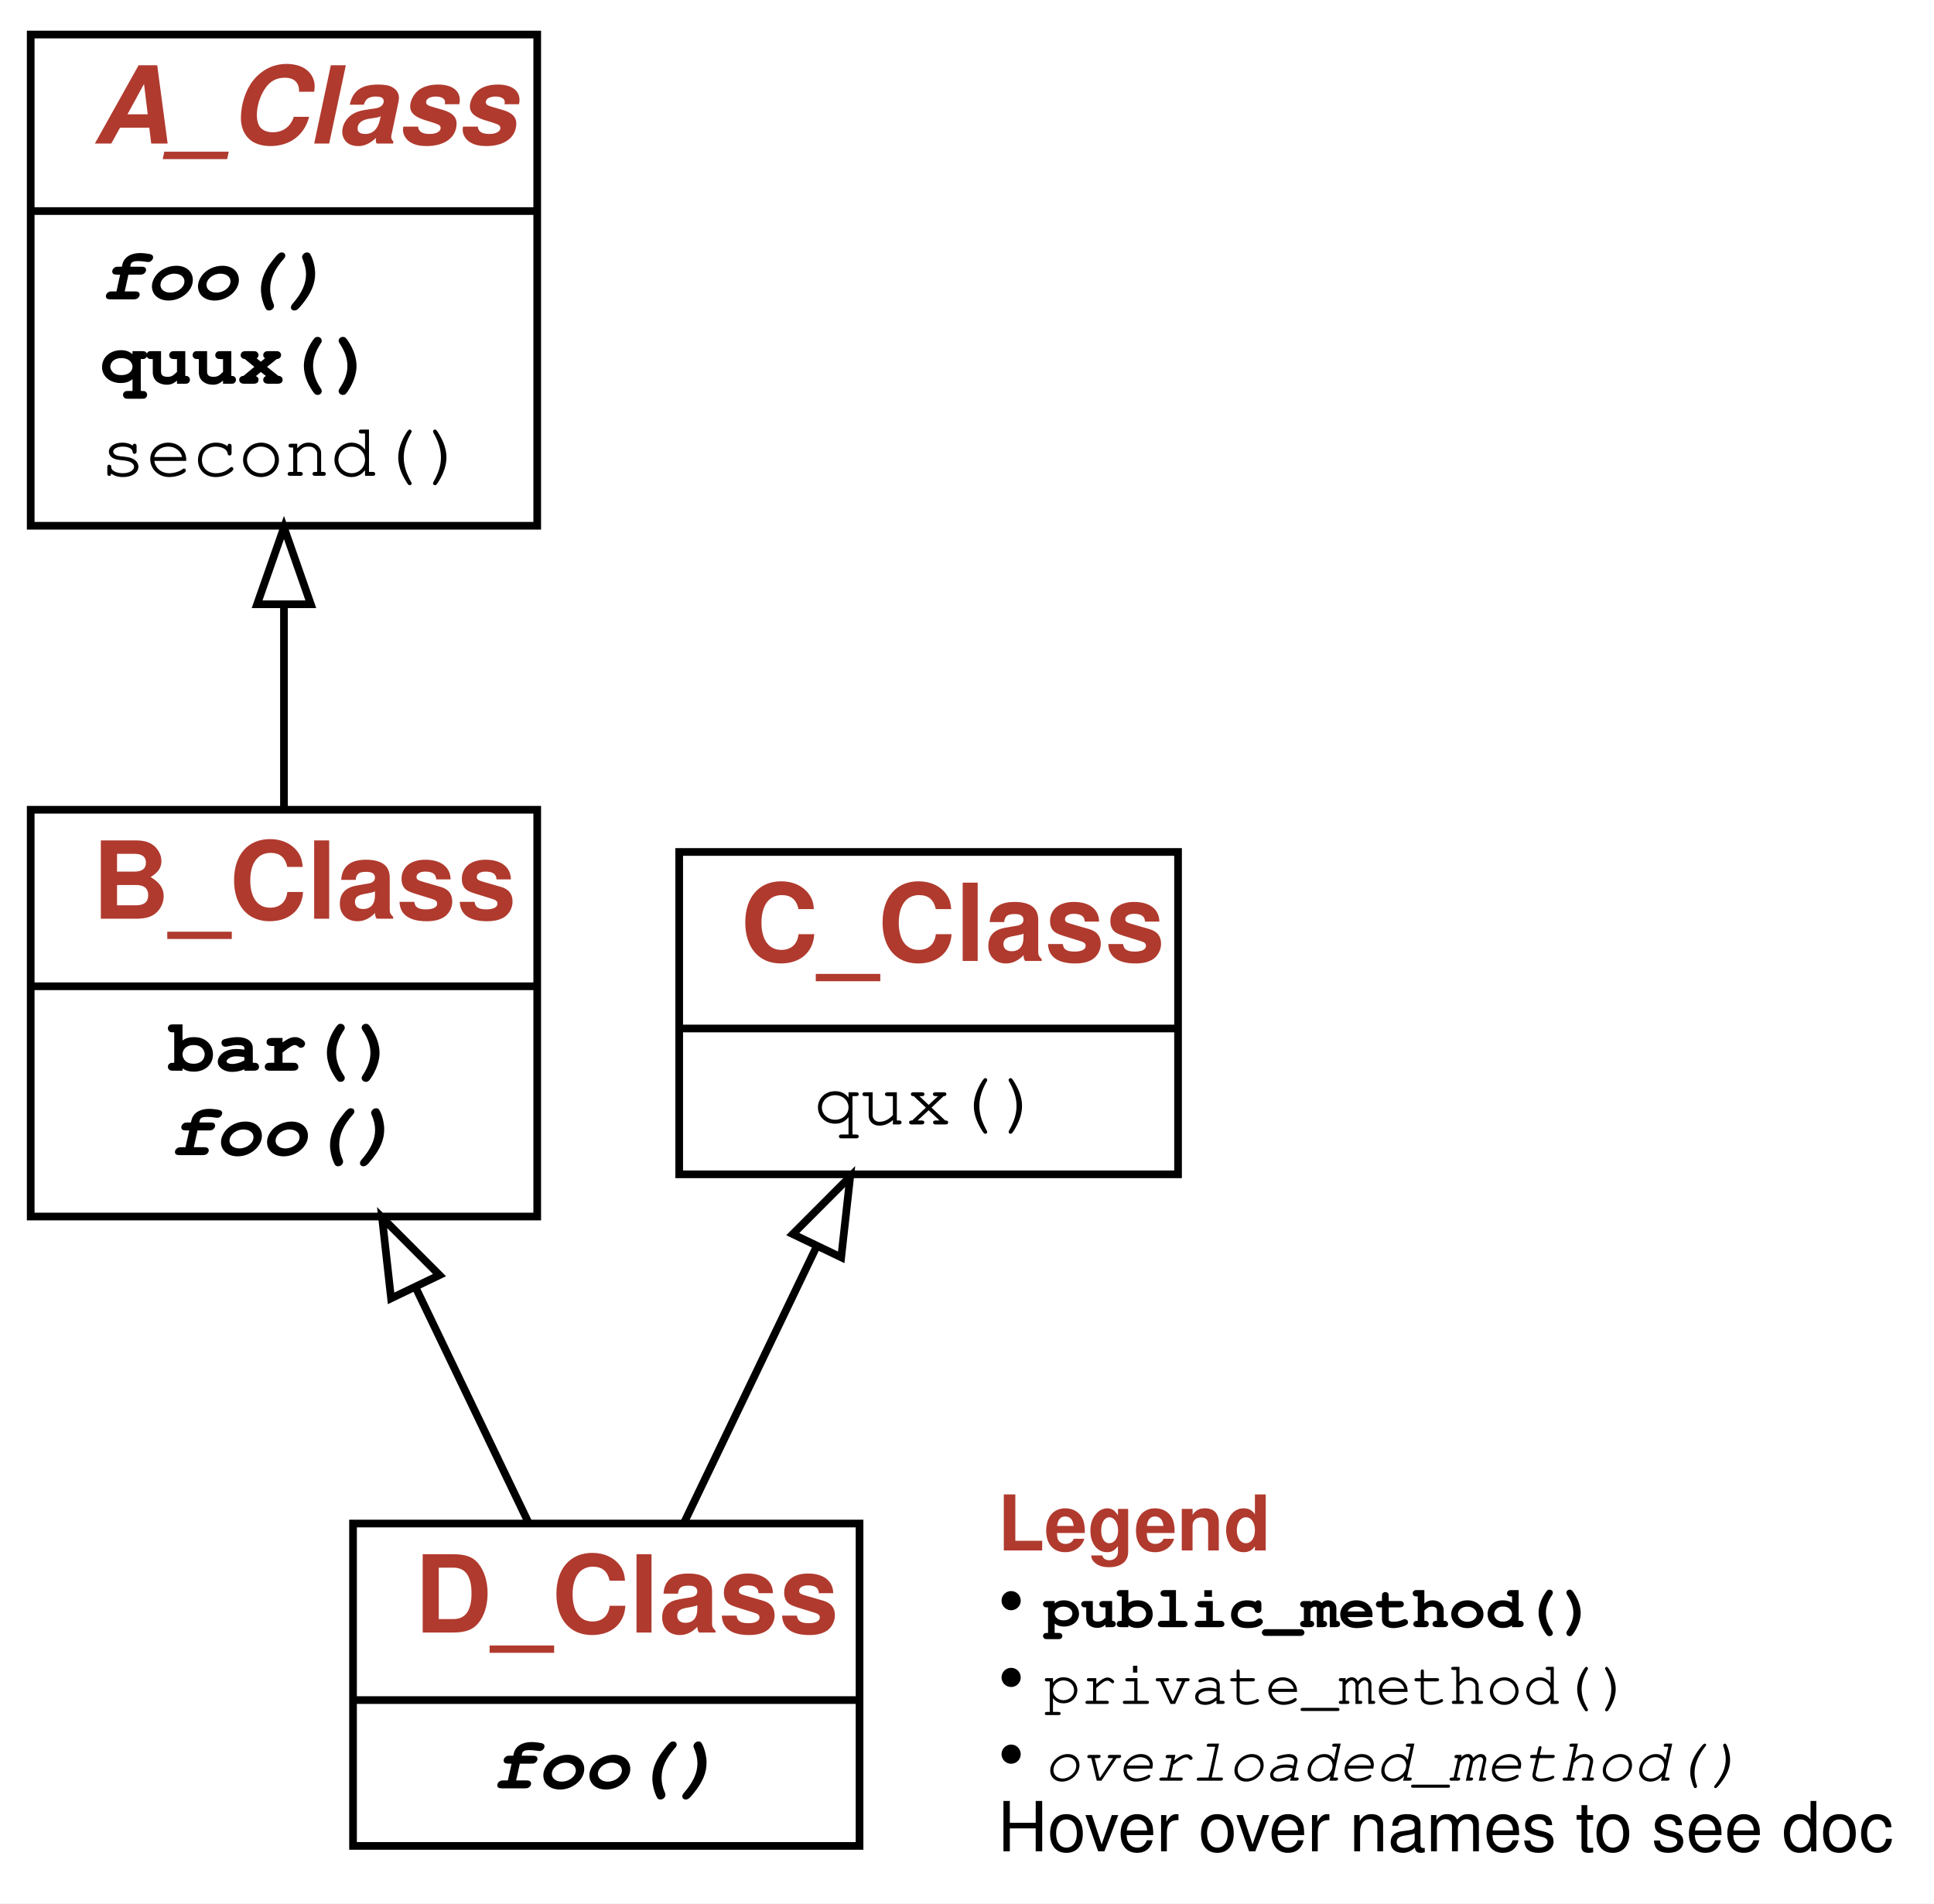
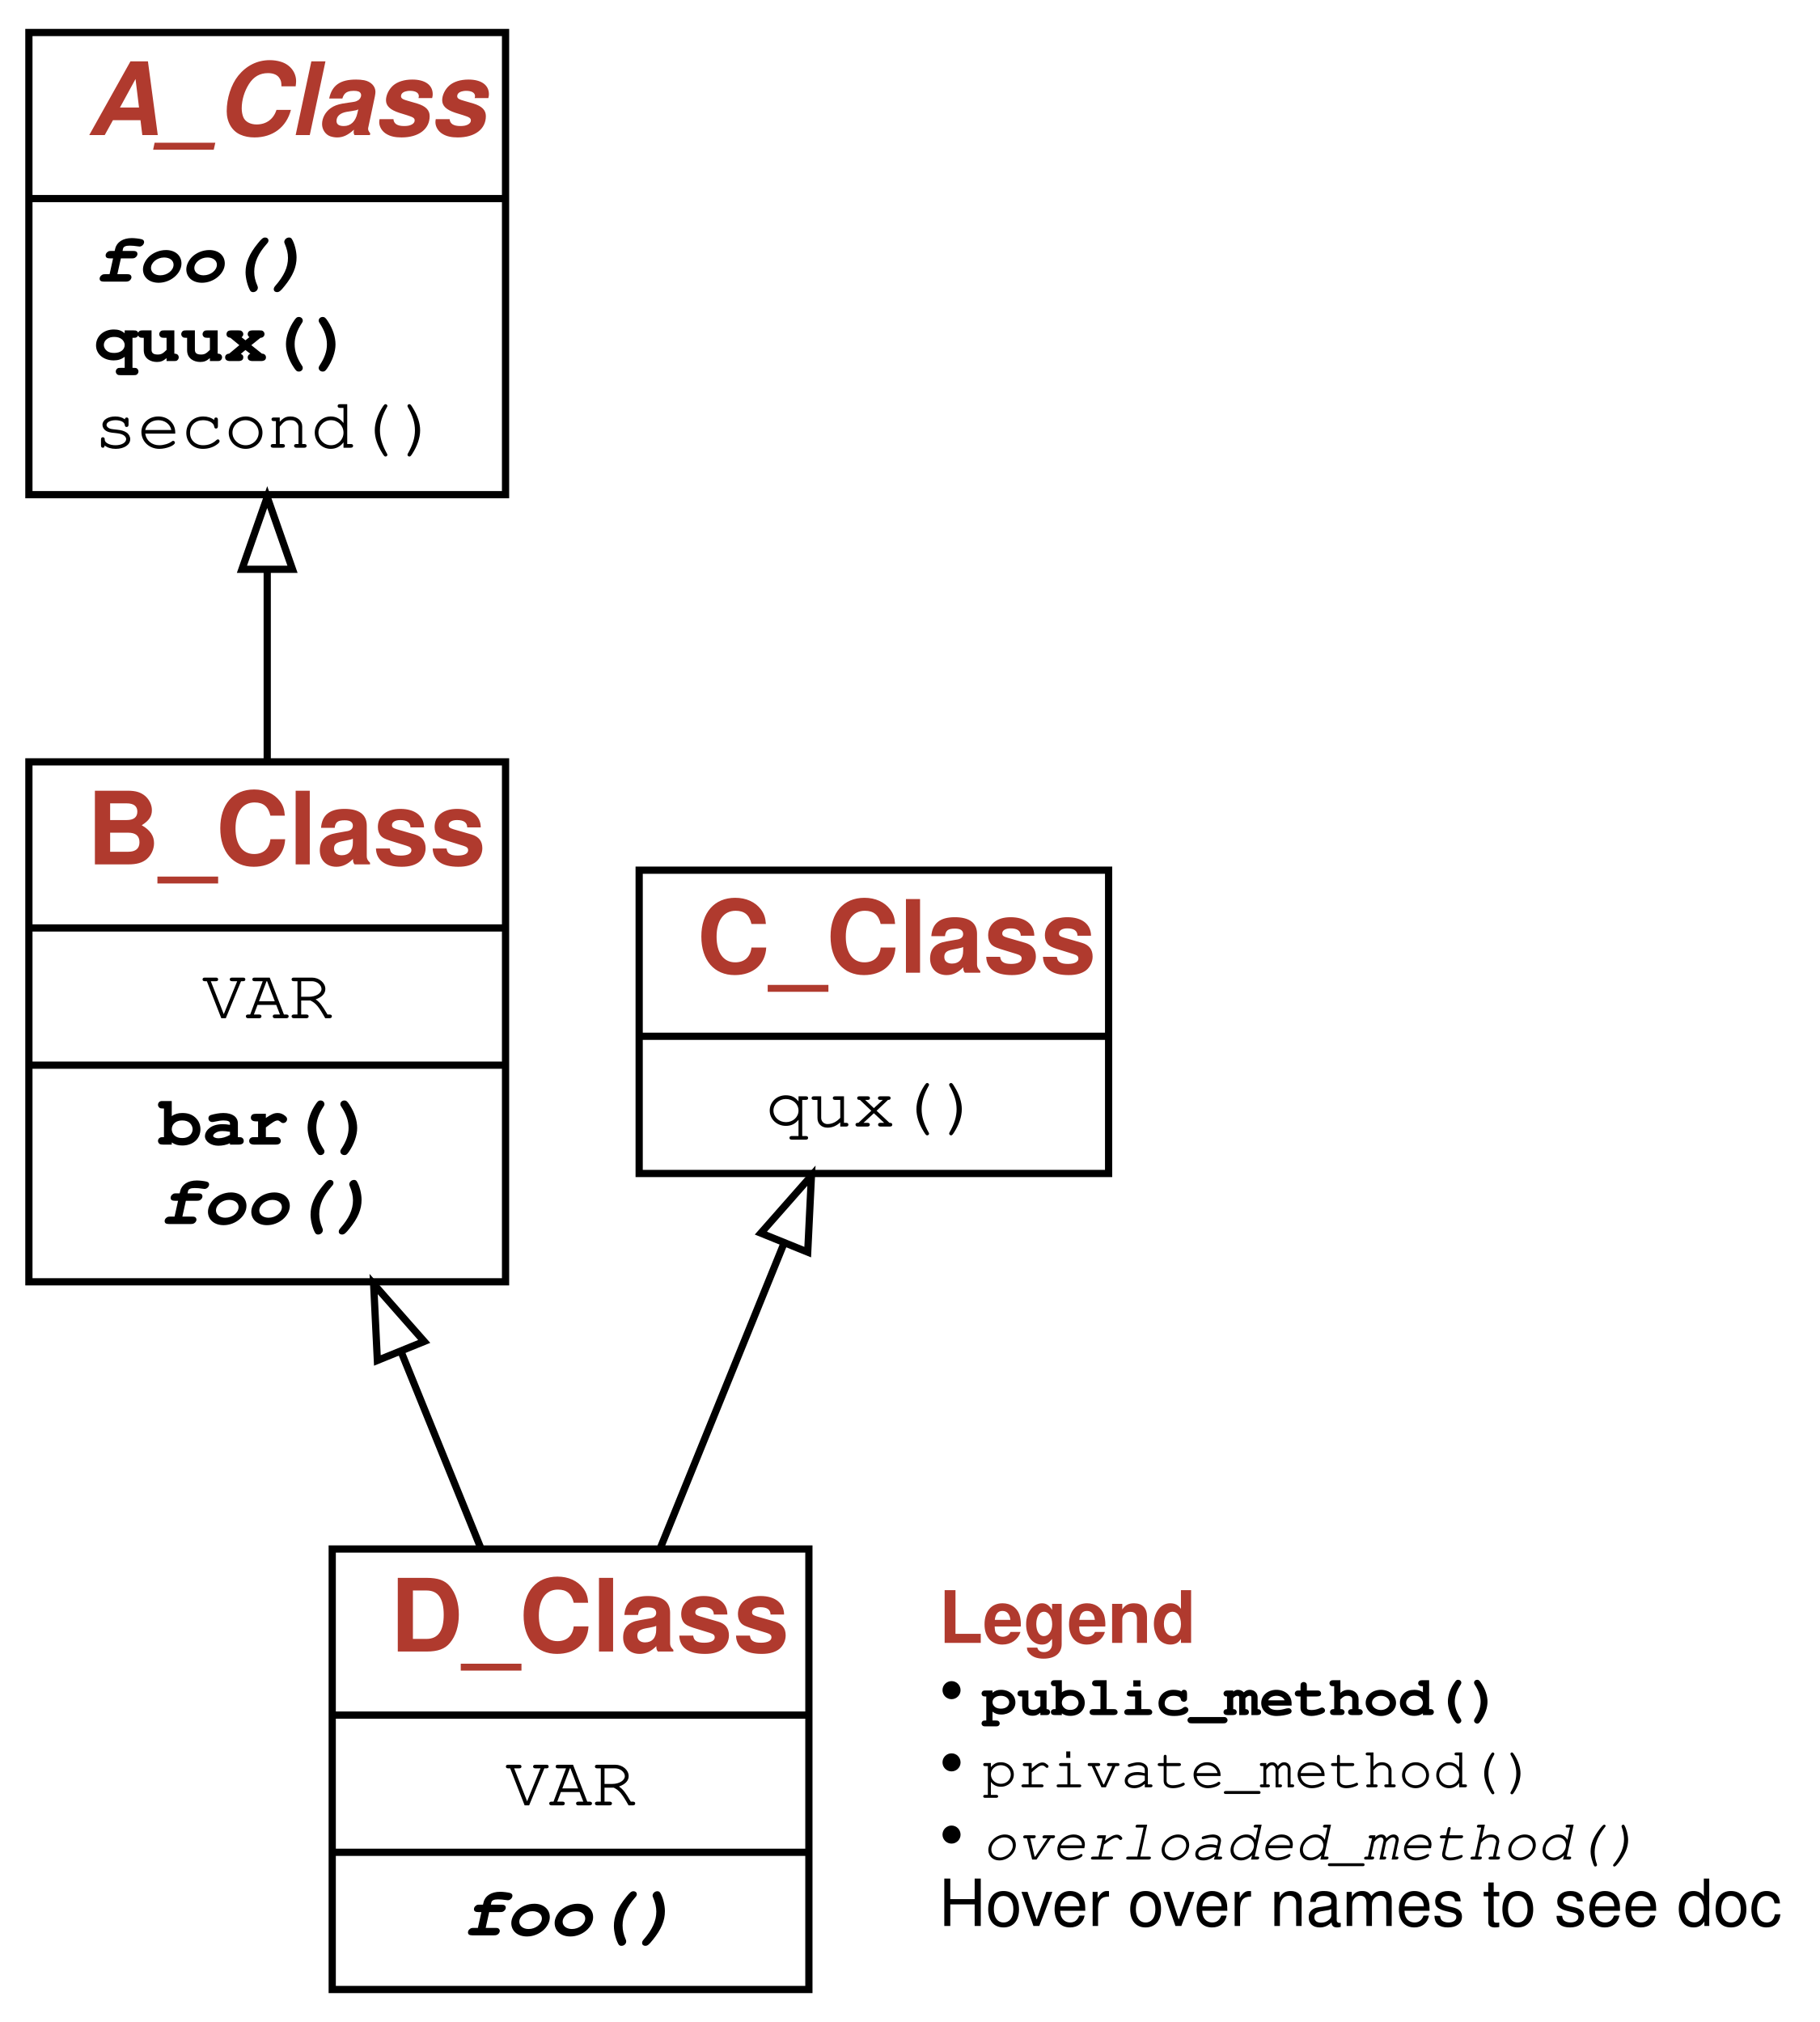
- <svg xmlns="http://www.w3.org/2000/svg" xmlns:xlink="http://www.w3.org/1999/xlink" width="252pt" height="248pt" viewBox="0.00 0.00 252.00 248.00">
-   <g id="graph0" class="graph" transform="scale(1 1) rotate(0) translate(4 244)">
+ <svg xmlns="http://www.w3.org/2000/svg" xmlns:xlink="http://www.w3.org/1999/xlink" width="252pt" height="280pt" viewBox="0.00 0.00 252.00 280.00">
+   <g id="graph0" class="graph" transform="scale(1 1) rotate(0) translate(4 276)">
    <g id="a_graph0">
      <a xlink:title="D_Class class hierarchy">
-         <polygon fill="#ffffff" stroke="transparent" points="-4,4 -4,-244 248,-244 248,4 -4,4" />
+         <polygon fill="#ffffff" stroke="transparent" points="-4,4 -4,-276 248,-276 248,4 -4,4" />
      </a>
    </g>
    <g id="node1" class="node">
      <g id="a_node1">
        <a xlink:href="#" xlink:title="class D_Class:&#10;A subclass inheriting from multiple superclasses.&#10;Comes with a fairly long, but meaningless documentation.">
-           <polygon fill="none" stroke="#000000" points="42,-3.5 42,-45.5 108,-45.5 108,-3.5 42,-3.5" />
-           <text text-anchor="start" x="50" y="-31.3" font-family="Patua One, Helvetica, sans-serif" font-weight="bold" font-size="14.00" fill="#b03a2e">D_Class</text>
-           <polyline fill="none" stroke="#000000" points="42,-22.5 108,-22.5 " />
+           <polygon fill="none" stroke="#000000" points="42,-.5 42,-61.5 108,-61.5 108,-.5 42,-.5" />
+           <text text-anchor="start" x="50" y="-47.3" font-family="Patua One, Helvetica, sans-serif" font-weight="bold" font-size="14.00" fill="#b03a2e">D_Class</text>
+           <polyline fill="none" stroke="#000000" points="42,-38.5 108,-38.5 " />
          <g id="a_node1_0">
            <a xlink:href="#" xlink:title="D_Class">
-               <g id="a_node1_1">
+               <text text-anchor="start" x="66" y="-26" font-family="'Fira Mono', 'Source Code Pro', 'Courier', monospace" font-size="10.00" fill="#000000">VAR</text>
+             </a>
+           </g>
+           <polyline fill="none" stroke="#000000" points="42,-19.5 108,-19.5 " />
+           <g id="a_node1_1">
+             <a xlink:href="#" xlink:title="D_Class">
+               <g id="a_node1_2">
                <a xlink:href="#" xlink:title="foo(self):&#10;A WW2 foo fighter.">
-                   <text text-anchor="start" x="60" y="-11" font-family="'Fira Mono', 'Source Code Pro', 'Courier', monospace" font-weight="bold" font-style="italic" font-size="10.00" fill="#000000">foo()</text>
+                   <text text-anchor="start" x="60" y="-8" font-family="'Fira Mono', 'Source Code Pro', 'Courier', monospace" font-weight="bold" font-style="italic" font-size="10.00" fill="#000000">foo()</text>
                </a>
              </g>
            </a>
          </g>
        </a>
      </g>
    </g>
    <g id="node2" class="node">
      <g id="a_node2">
        <a xlink:href="#" xlink:title="class B_Class:&#10;A subclass inheriting some methods.">
-           <polygon fill="none" stroke="#000000" points="0,-85.5 0,-138.5 66,-138.5 66,-85.5 0,-85.5" />
-           <text text-anchor="start" x="8" y="-124.3" font-family="Patua One, Helvetica, sans-serif" font-weight="bold" font-size="14.00" fill="#b03a2e">B_Class</text>
-           <polyline fill="none" stroke="#000000" points="0,-115.5 66,-115.5 " />
-           <g id="a_node2_2">
+           <polygon fill="none" stroke="#000000" points="0,-98.5 0,-170.5 66,-170.5 66,-98.5 0,-98.5" />
+           <text text-anchor="start" x="8" y="-156.3" font-family="Patua One, Helvetica, sans-serif" font-weight="bold" font-size="14.00" fill="#b03a2e">B_Class</text>
+           <polyline fill="none" stroke="#000000" points="0,-147.5 66,-147.5 " />
+           <g id="a_node2_3">
            <a xlink:href="#" xlink:title="B_Class">
-               <g id="a_node2_3">
+               <text text-anchor="start" x="24" y="-135" font-family="'Fira Mono', 'Source Code Pro', 'Courier', monospace" font-size="10.00" fill="#000000">VAR</text>
+             </a>
+           </g>
+           <polyline fill="none" stroke="#000000" points="0,-128.5 66,-128.5 " />
+           <g id="a_node2_4">
+             <a xlink:href="#" xlink:title="B_Class">
+               <g id="a_node2_5">
                <a xlink:href="#" xlink:title="bar(self, qux=None, bartender=42):&#10;A qux walks into a bar.&#10;`bartender` is an optional attribute.">
-                   <text text-anchor="start" x="18" y="-104.5" font-family="'Fira Mono', 'Source Code Pro', 'Courier', monospace" font-weight="bold" font-size="10.00" fill="#000000">bar()</text>
+                   <text text-anchor="start" x="18" y="-117.5" font-family="'Fira Mono', 'Source Code Pro', 'Courier', monospace" font-weight="bold" font-size="10.00" fill="#000000">bar()</text>
                </a>
              </g>
-               <g id="a_node2_4">
+               <g id="a_node2_6">
                <a xlink:href="#" xlink:title="foo(self, fight=False):&#10;A WW2 foo fighter.">
-                   <text text-anchor="start" x="18" y="-93.5" font-family="'Fira Mono', 'Source Code Pro', 'Courier', monospace" font-weight="bold" font-style="italic" font-size="10.00" fill="#000000">foo()</text>
+                   <text text-anchor="start" x="18" y="-106.5" font-family="'Fira Mono', 'Source Code Pro', 'Courier', monospace" font-weight="bold" font-style="italic" font-size="10.00" fill="#000000">foo()</text>
                </a>
              </g>
            </a>
          </g>
        </a>
      </g>
    </g>
    <g id="edge1" class="edge">
-       <path fill="none" stroke="#000000" d="M64.833,-45.681C60.446,-54.82 55.191,-65.768 50.227,-76.11" />
-       <polygon fill="none" stroke="#000000" points="46.955,-74.839 45.783,-85.368 53.266,-77.868 46.955,-74.839" />
+       <path fill="none" stroke="#000000" d="M62.512,-61.773C59.067,-70.264 55.253,-79.663 51.543,-88.805" />
+       <polygon fill="none" stroke="#000000" points="48.251,-87.609 47.734,-98.192 54.737,-90.242 48.251,-87.609" />
    </g>
    <g id="node4" class="node">
      <g id="a_node4">
        <a xlink:href="#" xlink:title="class C_Class:&#10;A class injecting some method">
-           <polygon fill="none" stroke="#000000" points="84.5,-91 84.5,-133 149.5,-133 149.5,-91 84.5,-91" />
-           <text text-anchor="start" x="92.5" y="-118.8" font-family="Patua One, Helvetica, sans-serif" font-weight="bold" font-size="14.00" fill="#b03a2e">C_Class</text>
-           <polyline fill="none" stroke="#000000" points="84.5,-110 149.5,-110 " />
-           <g id="a_node4_5">
+           <polygon fill="none" stroke="#000000" points="84.5,-113.5 84.5,-155.5 149.5,-155.5 149.5,-113.5 84.5,-113.5" />
+           <text text-anchor="start" x="92.5" y="-141.3" font-family="Patua One, Helvetica, sans-serif" font-weight="bold" font-size="14.00" fill="#b03a2e">C_Class</text>
+           <polyline fill="none" stroke="#000000" points="84.5,-132.5 149.5,-132.5 " />
+           <g id="a_node4_7">
            <a xlink:href="#" xlink:title="C_Class">
-               <g id="a_node4_6">
+               <g id="a_node4_8">
                <a xlink:href="#" xlink:title="qux(self)">
-                   <text text-anchor="start" x="102" y="-97.5" font-family="'Fira Mono', 'Source Code Pro', 'Courier', monospace" font-size="10.00" fill="#000000">qux()</text>
+                   <text text-anchor="start" x="102" y="-120" font-family="'Fira Mono', 'Source Code Pro', 'Courier', monospace" font-size="10.00" fill="#000000">qux()</text>
                </a>
              </g>
            </a>
          </g>
        </a>
      </g>
    </g>
    <g id="edge3" class="edge">
-       <path fill="none" stroke="#000000" d="M85.167,-45.681C90.339,-56.457 96.719,-69.748 102.405,-81.594" />
-       <polygon fill="none" stroke="#000000" points="99.298,-83.21 106.781,-90.71 105.609,-80.181 99.298,-83.21" />
+       <path fill="none" stroke="#000000" d="M87.488,-61.773C92.844,-74.974 99.091,-90.366 104.454,-103.583" />
+       <polygon fill="none" stroke="#000000" points="101.35,-105.243 108.354,-113.193 107.837,-102.611 101.35,-105.243" />
    </g>
    <g id="node3" class="node">
      <g id="a_node3">
        <a xlink:href="#" xlink:title="class A_Class:&#10;A Class which does A thing right.&#10;Comes with a longer docstring.">
-           <polygon fill="none" stroke="#000000" points="0,-175.5 0,-239.5 66,-239.5 66,-175.5 0,-175.5" />
-           <text text-anchor="start" x="8" y="-225.3" font-family="Patua One, Helvetica, sans-serif" font-weight="bold" font-style="italic" font-size="14.00" fill="#b03a2e">A_Class</text>
-           <polyline fill="none" stroke="#000000" points="0,-216.5 66,-216.5 " />
-           <g id="a_node3_7">
+           <polygon fill="none" stroke="#000000" points="0,-207.5 0,-271.5 66,-271.5 66,-207.5 0,-207.5" />
+           <text text-anchor="start" x="8" y="-257.3" font-family="Patua One, Helvetica, sans-serif" font-weight="bold" font-style="italic" font-size="14.00" fill="#b03a2e">A_Class</text>
+           <polyline fill="none" stroke="#000000" points="0,-248.5 66,-248.5 " />
+           <g id="a_node3_9">
            <a xlink:href="#" xlink:title="A_Class">
-               <g id="a_node3_8">
+               <g id="a_node3_10">
                <a xlink:href="#" xlink:title="foo(self):&#10;The Adventures of the glorious Foo">
-                   <text text-anchor="start" x="9" y="-205" font-family="'Fira Mono', 'Source Code Pro', 'Courier', monospace" font-weight="bold" font-style="italic" font-size="10.00" fill="#000000">foo()</text>
+                   <text text-anchor="start" x="9" y="-237" font-family="'Fira Mono', 'Source Code Pro', 'Courier', monospace" font-weight="bold" font-style="italic" font-size="10.00" fill="#000000">foo()</text>
                </a>
              </g>
-               <g id="a_node3_9">
+               <g id="a_node3_11">
                <a xlink:href="#" xlink:title="quux(self):&#10;A method that is not used.">
-                   <text text-anchor="start" x="9" y="-194" font-family="'Fira Mono', 'Source Code Pro', 'Courier', monospace" font-weight="bold" font-size="10.00" fill="#000000">quux()</text>
+                   <text text-anchor="start" x="9" y="-226" font-family="'Fira Mono', 'Source Code Pro', 'Courier', monospace" font-weight="bold" font-size="10.00" fill="#000000">quux()</text>
                </a>
              </g>
-               <g id="a_node3_10">
+               <g id="a_node3_12">
                <a xlink:href="#" xlink:title="second(self)">
-                   <text text-anchor="start" x="9" y="-182" font-family="'Fira Mono', 'Source Code Pro', 'Courier', monospace" font-size="10.00" fill="#000000">second()</text>
+                   <text text-anchor="start" x="9" y="-214" font-family="'Fira Mono', 'Source Code Pro', 'Courier', monospace" font-size="10.00" fill="#000000">second()</text>
                </a>
              </g>
            </a>
          </g>
        </a>
      </g>
    </g>
    <g id="edge2" class="edge">
-       <path fill="none" stroke="#000000" d="M33,-138.602C33,-146.863 33,-156.181 33,-165.233" />
-       <polygon fill="none" stroke="#000000" points="29.5,-165.27 33,-175.27 36.5,-165.27 29.5,-165.27" />
+       <path fill="none" stroke="#000000" d="M33,-170.635C33,-179.163 33,-188.33 33,-197.106" />
+       <polygon fill="none" stroke="#000000" points="29.5,-197.167 33,-207.167 36.5,-197.167 29.5,-197.167" />
    </g>
    <g id="node5" class="node">
-       <text text-anchor="start" x="126" y="-42" font-family="Patua One, Helvetica, sans-serif" font-weight="bold" font-size="10.00" fill="#b03a2e">Legend</text>
-       <text text-anchor="start" x="126" y="-32" font-family="Patua One, Helvetica, sans-serif" font-size="10.00" fill="#000000">• </text>
-       <text text-anchor="start" x="132" y="-32" font-family="'Fira Mono', 'Source Code Pro', 'Courier', monospace" font-weight="bold" font-size="8.00" fill="#000000">public_method()</text>
-       <text text-anchor="start" x="126" y="-22" font-family="Patua One, Helvetica, sans-serif" font-size="10.00" fill="#000000">• </text>
-       <text text-anchor="start" x="132" y="-22" font-family="'Fira Mono', 'Source Code Pro', 'Courier', monospace" font-size="8.00" fill="#000000">private_method()</text>
-       <text text-anchor="start" x="126" y="-12" font-family="Patua One, Helvetica, sans-serif" font-size="10.00" fill="#000000">• </text>
-       <text text-anchor="start" x="132" y="-12" font-family="'Fira Mono', 'Source Code Pro', 'Courier', monospace" font-style="italic" font-size="8.00" fill="#000000">overloaded_method()</text>
-       <text text-anchor="start" x="126" y="-2.8" font-family="Helvetica,sans-Serif" font-size="9.00" fill="#000000">Hover over names to see doc</text>
+       <text text-anchor="start" x="126" y="-48.5" font-family="Patua One, Helvetica, sans-serif" font-weight="bold" font-size="10.00" fill="#b03a2e">Legend</text>
+       <text text-anchor="start" x="126" y="-38.5" font-family="Patua One, Helvetica, sans-serif" font-size="10.00" fill="#000000">• </text>
+       <text text-anchor="start" x="132" y="-38.5" font-family="'Fira Mono', 'Source Code Pro', 'Courier', monospace" font-weight="bold" font-size="8.00" fill="#000000">public_method()</text>
+       <text text-anchor="start" x="126" y="-28.5" font-family="Patua One, Helvetica, sans-serif" font-size="10.00" fill="#000000">• </text>
+       <text text-anchor="start" x="132" y="-28.5" font-family="'Fira Mono', 'Source Code Pro', 'Courier', monospace" font-size="8.00" fill="#000000">private_method()</text>
+       <text text-anchor="start" x="126" y="-18.5" font-family="Patua One, Helvetica, sans-serif" font-size="10.00" fill="#000000">• </text>
+       <text text-anchor="start" x="132" y="-18.5" font-family="'Fira Mono', 'Source Code Pro', 'Courier', monospace" font-style="italic" font-size="8.00" fill="#000000">overloaded_method()</text>
+       <text text-anchor="start" x="126" y="-9.3" font-family="Helvetica,sans-Serif" font-size="9.00" fill="#000000">Hover over names to see doc</text>
    </g>
  </g>
</svg>
